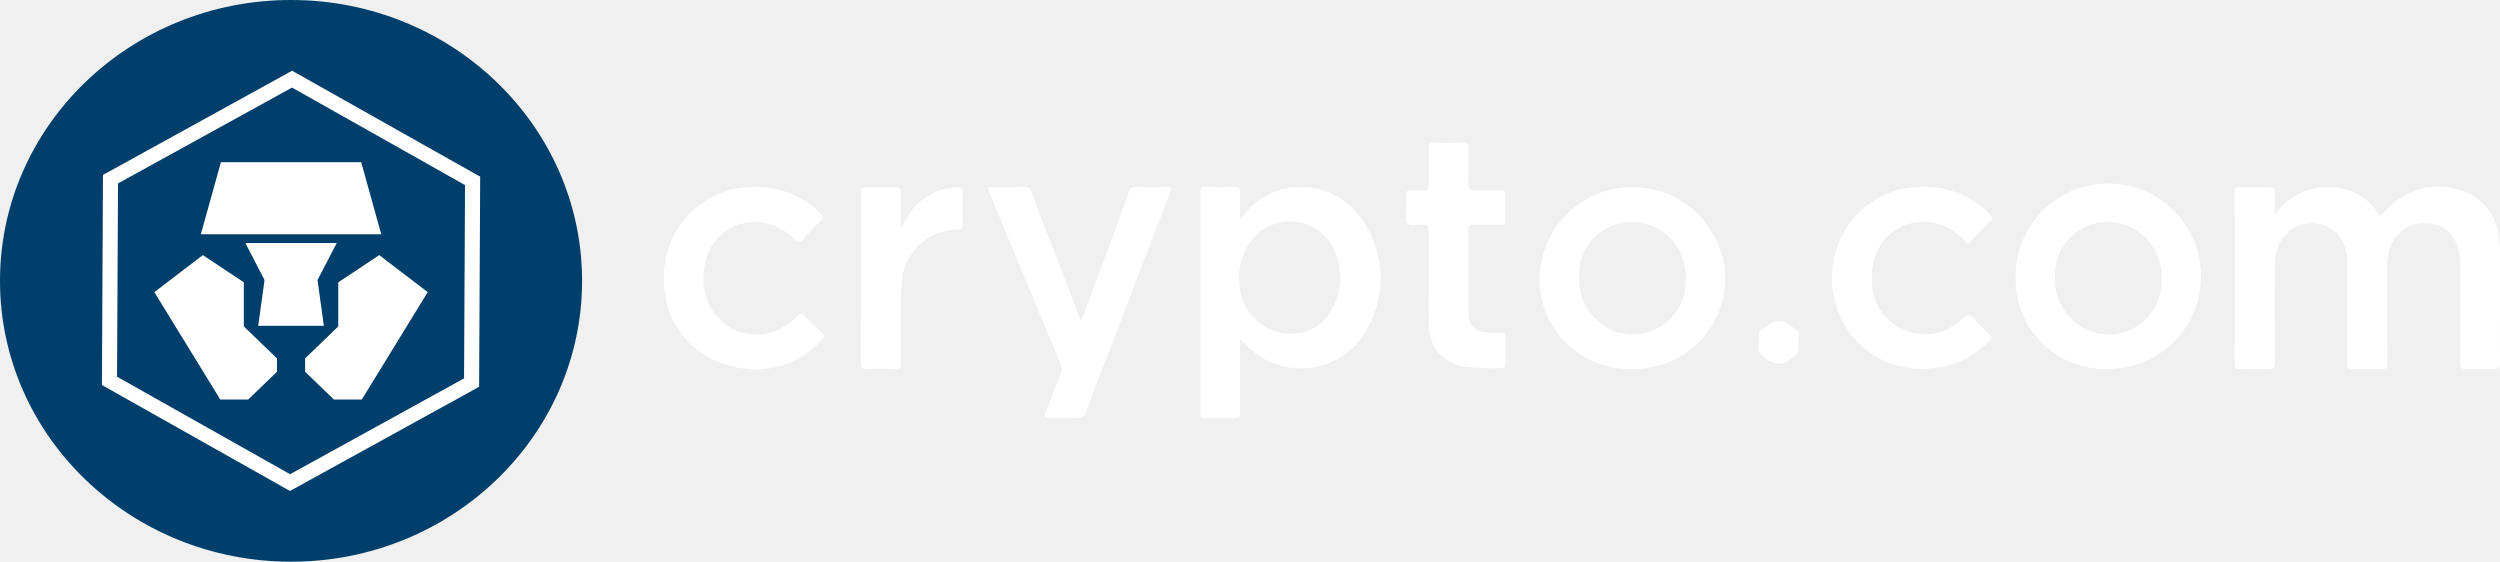
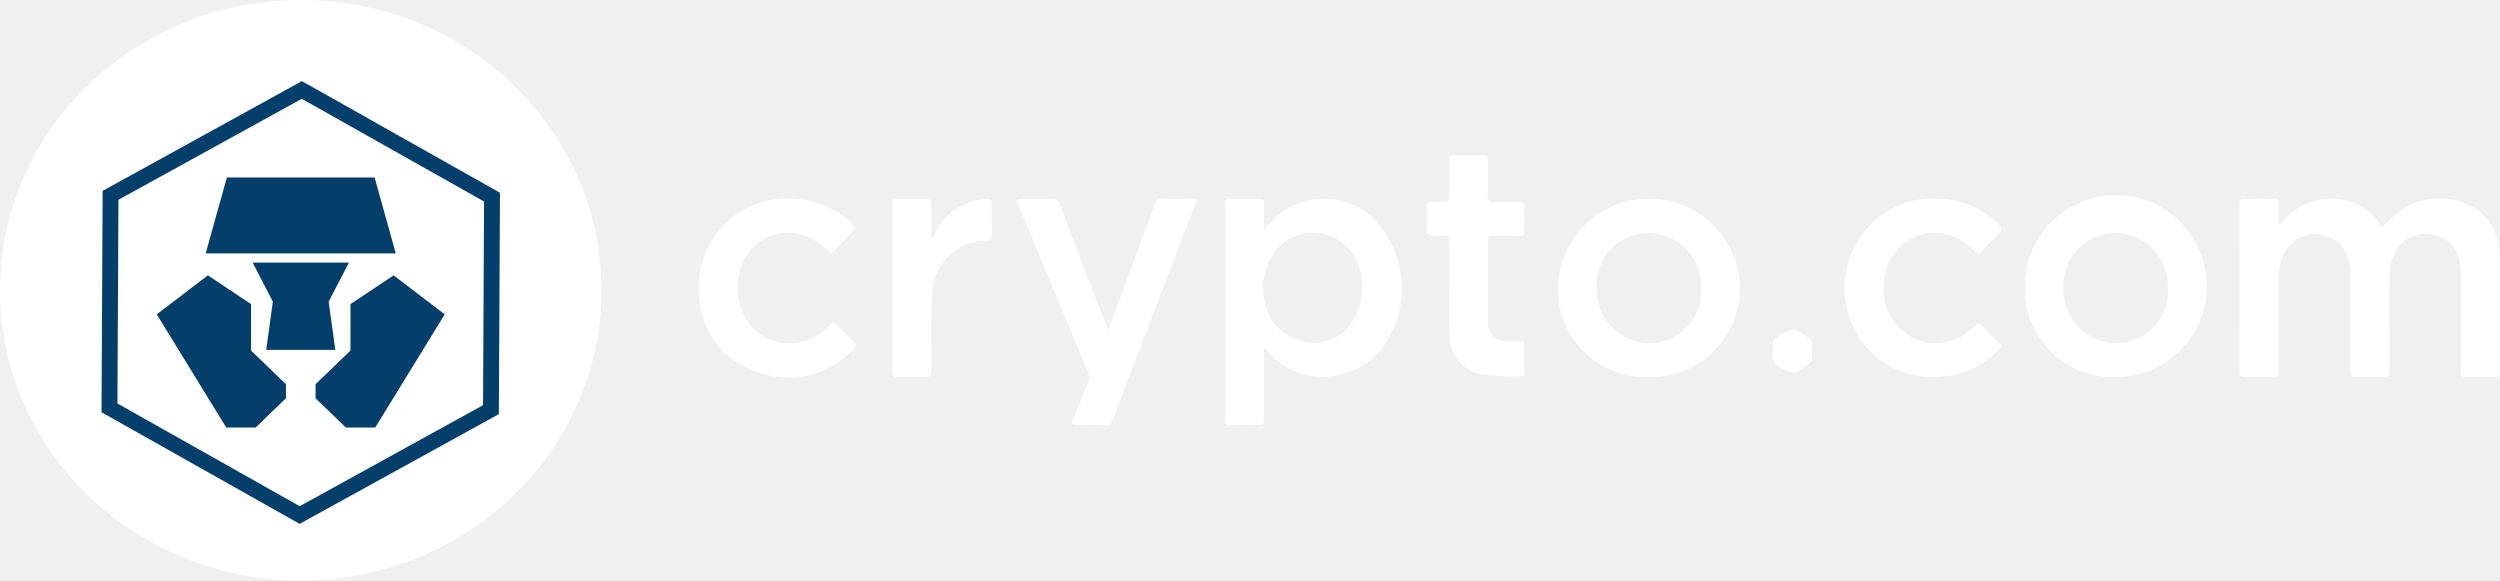
- <svg xmlns="http://www.w3.org/2000/svg" width="206.141" height="46.316" viewBox="0 0 206.141 46.316">
-   <g id="Group_65810" data-name="Group 65810" transform="translate(-4171.849 -237.461)">
+ <svg xmlns="http://www.w3.org/2000/svg" width="224.448" height="52.109" viewBox="0 0 224.448 52.109">
+   <g id="Group_65787" data-name="Group 65787" transform="translate(-4168.847 -233.461)">
    <g id="Layer_1" data-name="Layer 1" transform="translate(4171.849 237.461)">
      <g id="Group_65785" data-name="Group 65785">
-         <ellipse id="Ellipse_13268" data-name="Ellipse 13268" cx="23.998" cy="23.158" rx="23.998" ry="23.158" fill="#003f6b" />
-         <g id="Group_65784" data-name="Group 65784" transform="translate(12.73 13.374)">
-           <path id="Path_183344" data-name="Path 183344" d="M4197.652,252.226h-14.876l1.656-5.94H4196Z" transform="translate(-4178.946 -246.286)" fill="#fff" />
-           <path id="Path_183345" data-name="Path 183345" d="M4191.152,253.734l.518,3.776h-5.408l.518-3.776-1.581-3.053h7.536Z" transform="translate(-4177.698 -244.02)" fill="#fff" />
-           <g id="Group_65783" data-name="Group 65783" transform="translate(0 7.661)">
-             <path id="Path_183346" data-name="Path 183346" d="M4184.247,251.341l-4,3.053,5.437,8.855h2.3l2.373-2.29v-1.1l-2.732-2.637v-3.636Z" transform="translate(-4180.249 -251.341)" fill="#fff" />
-             <path id="Path_183347" data-name="Path 183347" d="M4194.561,251.341l4,3.053-5.437,8.855h-2.3l-2.373-2.29v-1.1l2.733-2.637v-3.636Z" transform="translate(-4176.022 -251.341)" fill="#fff" />
+         <ellipse id="Ellipse_13268" data-name="Ellipse 13268" cx="27" cy="26.055" rx="27" ry="26.055" transform="translate(-3.002 -4)" fill="#fff" />
+         <g id="Group_66286" data-name="Group 66286" transform="translate(-2.294 -2.549)">
+           <g id="Group_65784" data-name="Group 65784" transform="translate(13.366 14.483)">
+             <path id="Path_183344" data-name="Path 183344" d="M4199.841,253.1h-17.065l1.9-6.814h13.265Z" transform="translate(-4178.383 -246.286)" fill="#043f6b" />
+             <path id="Path_183345" data-name="Path 183345" d="M4192.028,254.184l.594,4.332h-6.2l.594-4.332-1.814-3.5h8.645Z" transform="translate(-4176.594 -243.04)" fill="#043f6b" />
+             <g id="Group_65783" data-name="Group 65783" transform="translate(0 8.788)">
+               <path id="Path_183346" data-name="Path 183346" d="M4184.836,251.341l-4.587,3.5L4186.485,265h2.64l2.722-2.627v-1.258l-3.134-3.025V253.92Z" transform="translate(-4180.249 -251.341)" fill="#043f6b" />
+               <path id="Path_183347" data-name="Path 183347" d="M4195.46,251.341l4.587,3.5L4193.811,265h-2.64l-2.722-2.627v-1.258l3.135-3.025V253.92Z" transform="translate(-4174.194 -251.341)" fill="#043f6b" />
+             </g>
          </g>
+           <path id="Path_183348" data-name="Path 183348" d="M4195.182,281.06l-.355-.2-17.431-9.822.1-19.875,17.888-9.853.354.2,17.432,9.822-.1,19.875Zm-16.357-10.808,16.366,9.221,16.458-9.068.091-18.286-16.365-9.221-16.458,9.066Z" transform="translate(-4168.99 -235.479)" fill="#043f6b" />
        </g>
-         <path id="Path_183348" data-name="Path 183348" d="M4192.9,275.961l-.31-.174-15.195-8.562.086-17.326,15.594-8.59.309.174,15.2,8.562-.088,17.326Zm-14.259-9.421,14.267,8.038,14.347-7.9.08-15.941-14.266-8.038-14.347,7.9Z" transform="translate(-4168.99 -235.477)" fill="#fff" />
      </g>
    </g>
-     <g id="Layer_3" data-name="Layer 3" transform="translate(4226.589 249.22)">
+     <g id="Layer_3" data-name="Layer 3" transform="translate(4231.589 247.39)">
      <g id="Group_65786" data-name="Group 65786">
-         <path id="Path_183349" data-name="Path 183349" d="M4296.744,249.913c2.458-3.322,7.129-2.8,8.638.159.288-.276.571-.556.864-.826a5.723,5.723,0,0,1,6.124-1.229,4.362,4.362,0,0,1,2.827,3.672,7.518,7.518,0,0,1,.112,1.42c0,3.005-.009,6.01.008,9.014,0,.4-.1.543-.518.524-.753-.032-1.511-.03-2.266,0-.4.015-.5-.126-.5-.5.014-2.643.007-5.286.007-7.93a5.773,5.773,0,0,0-.171-1.461,2.621,2.621,0,0,0-2.312-2.1,2.914,2.914,0,0,0-3.142,1.62,4.251,4.251,0,0,0-.389,1.861c0,2.676-.007,5.353.01,8.029,0,.392-.11.5-.5.491-.771-.029-1.544-.027-2.316,0-.386.014-.5-.1-.5-.5.017-2.691.008-5.384.01-8.077a3.712,3.712,0,0,0-.773-2.532,2.971,2.971,0,0,0-4.689.5,4.24,4.24,0,0,0-.531,2.22c0,2.594-.01,5.189.012,7.782,0,.458-.1.641-.591.614-.752-.041-1.509-.023-2.265,0-.321.008-.459-.055-.458-.426q.018-7.092,0-14.185c0-.291.069-.408.38-.4.838.018,1.676.02,2.513,0,.337-.008.421.127.412.436C4296.731,248.682,4296.744,249.3,4296.744,249.913Z" transform="translate(-4163.917 -243.982)" fill="#fff" />
-         <path id="Path_183350" data-name="Path 183350" d="M4240.426,250.29c.4-.435.67-.783.989-1.084a6.047,6.047,0,0,1,8.193.055,8.466,8.466,0,0,1,.693,11.032,6.235,6.235,0,0,1-9.507.209c-.081-.1-.165-.192-.257-.3-.178.194-.107.382-.107.549-.006,1.806-.018,3.613.006,5.419,0,.423-.131.527-.53.512-.771-.029-1.544-.02-2.315,0-.31.006-.458-.079-.432-.415.023-.311,0-.624,0-.937V248.285c0-.649,0-.65.631-.65.739,0,1.479.012,2.217-.006.315-.006.434.086.423.418C4240.409,248.747,4240.426,249.451,4240.426,250.29Zm4.132,9.467a3.83,3.83,0,0,0,2.8-1.128,5.308,5.308,0,0,0,.62-6.21,4.005,4.005,0,0,0-6.745-.18,5.117,5.117,0,0,0-.808,3.754A4.252,4.252,0,0,0,4244.558,259.757Z" transform="translate(-4192.927 -243.979)" fill="#fff" />
-         <path id="Path_183351" data-name="Path 183351" d="M4270.931,255.137a7.5,7.5,0,0,1-7.685,7.5,7.4,7.4,0,0,1-7.63-7.474,7.659,7.659,0,0,1,15.315-.021Zm-7.714-4.625a4.339,4.339,0,0,0-4.324,4.622,4.486,4.486,0,0,0,4.392,4.663,4.381,4.381,0,0,0,4.383-4.633A4.473,4.473,0,0,0,4263.217,250.512Z" transform="translate(-4183.412 -243.976)" fill="#fff" />
-         <path id="Path_183352" data-name="Path 183352" d="M4281.521,255.2a7.646,7.646,0,1,1,7.6,7.438A7.39,7.39,0,0,1,4281.521,255.2Zm7.574-4.683a4.343,4.343,0,0,0-4.322,4.625,4.489,4.489,0,0,0,4.4,4.66,4.374,4.374,0,0,0,4.377-4.636A4.47,4.47,0,0,0,4289.1,250.512Z" transform="translate(-4170.06 -243.976)" fill="#fff" />
-         <path id="Path_183353" data-name="Path 183353" d="M4233.343,258.577q.712-1.928,1.423-3.854c.817-2.213,1.64-4.424,2.445-6.641a.554.554,0,0,1,.627-.455c.82.03,1.642.029,2.461,0,.417-.014.458.094.315.465q-2.581,6.7-5.138,13.4c-.6,1.576-1.219,3.148-1.8,4.731a.593.593,0,0,1-.678.458c-.8-.027-1.609-.02-2.414,0-.341.006-.39-.1-.265-.4.425-1.047.818-2.108,1.255-3.151a1.159,1.159,0,0,0-.015-.98q-2.909-6.96-5.8-13.931c-.24-.582-.24-.582.371-.583.788,0,1.576.023,2.364-.009a.618.618,0,0,1,.712.479c1.268,3.34,2.555,6.671,3.838,10,.059.152.119.3.18.45Z" transform="translate(-4198.877 -243.98)" fill="#fff" />
-         <path id="Path_183354" data-name="Path 183354" d="M4274.818,255.153a4.409,4.409,0,0,0,3.4,4.531,4.468,4.468,0,0,0,4.156-1.259c.395-.371.576-.264.864.061.414.465.856.906,1.3,1.346.165.164.167.271,0,.441a7.223,7.223,0,0,1-4.85,2.32,7.355,7.355,0,0,1-6.661-2.866,7.714,7.714,0,0,1-.5-8.4,7.451,7.451,0,0,1,7.312-3.663,7.372,7.372,0,0,1,4.662,2.181c.246.25.31.423.01.7-.531.49-1.026,1.018-1.51,1.553-.208.23-.329.22-.535,0a4.584,4.584,0,0,0-3.567-1.588,4.2,4.2,0,0,0-3.964,3.422A5.611,5.611,0,0,0,4274.818,255.153Z" transform="translate(-4175.209 -243.981)" fill="#fff" />
-         <path id="Path_183355" data-name="Path 183355" d="M4207.972,255.158a7.4,7.4,0,0,1,8.235-7.489,7.253,7.253,0,0,1,4.612,2.069c.279.273.318.438.012.729-.5.474-.951,1-1.4,1.517-.213.245-.344.292-.6.032a4.76,4.76,0,0,0-2.969-1.49,4.2,4.2,0,0,0-4.547,3.66,5.2,5.2,0,0,0,.208,2.667,4.273,4.273,0,0,0,6.4,2.256,5.506,5.506,0,0,0,1.115-.887c.166-.176.286-.215.476-.018q.754.777,1.545,1.52c.2.183.151.291-.01.462a7.309,7.309,0,0,1-7.822,2.114,6.99,6.99,0,0,1-5.159-5.869A6.476,6.476,0,0,1,4207.972,255.158Z" transform="translate(-4207.971 -243.973)" fill="#fff" />
-         <path id="Path_183356" data-name="Path 183356" d="M4250.233,256.365c0-1.3-.013-2.593.007-3.89.007-.394-.124-.547-.507-.49a.181.181,0,0,1-.05,0c-.419-.033-.957.183-1.228-.1-.246-.258-.059-.783-.071-1.19s.007-.79-.007-1.182c-.01-.256.086-.355.341-.344.329.014.659-.02.985.009.4.035.55-.092.538-.514-.029-.968.007-1.938-.018-2.907-.009-.394.086-.555.515-.536.77.033,1.542.024,2.314,0,.339-.011.457.091.449.441-.021.968.027,1.938-.021,2.905-.026.527.162.638.64.611.687-.036,1.379,0,2.069-.014.277,0,.373.092.366.37q-.022,1.059,0,2.119c.006.264-.1.336-.346.333-.771-.011-1.544.006-2.315-.008-.294-.006-.4.085-.4.391.011,2.3-.008,4.6.012,6.9a1.516,1.516,0,0,0,1.629,1.6c.377.011.756.011,1.134,0,.21-.006.289.077.288.288-.007.788,0,1.576,0,2.364,0,.167-.026.288-.237.283a17.43,17.43,0,0,1-3.291-.136,3.3,3.3,0,0,1-2.755-3.311c-.052-1.328-.01-2.658-.01-3.989Z" transform="translate(-4187.169 -245.22)" fill="#fff" />
-         <path id="Path_183357" data-name="Path 183357" d="M4222.03,250.929c.185-.121.222-.323.311-.485a4.879,4.879,0,0,1,4.228-2.784c.365-.017.526.067.511.479-.033.87-.018,1.741-.006,2.611,0,.264-.062.364-.352.38a4.666,4.666,0,0,0-4.687,4.724c-.142,2.067-.051,4.136-.06,6.2,0,.456-.128.6-.58.573a20.6,20.6,0,0,0-2.119,0c-.441.023-.576-.1-.574-.562.018-4.614.01-9.228.01-13.842,0-.082.007-.165,0-.246-.026-.238.085-.318.313-.315.87.006,1.741.011,2.611,0,.32,0,.329.182.329.414q-.007,1.182,0,2.364A.766.766,0,0,0,4222.03,250.929Z" transform="translate(-4202.439 -243.963)" fill="#fff" />
-         <path id="Path_183358" data-name="Path 183358" d="M4270.842,256.7c-.086.35.156.774-.159,1-.46.326-.947.8-1.491.776a2.626,2.626,0,0,1-1.478-.808c-.337-.3-.108-.838-.133-1.268-.012-.232-.12-.533.124-.688.48-.306.955-.77,1.5-.788s1.033.453,1.49.783C4271.011,255.933,4270.739,256.381,4270.842,256.7Z" transform="translate(-4177.272 -240.222)" fill="#fff" />
+         <path id="Path_183349" data-name="Path 183349" d="M4296.969,250.069c2.625-3.548,7.614-2.993,9.226.17.307-.295.61-.594.923-.882a6.113,6.113,0,0,1,6.541-1.313,4.659,4.659,0,0,1,3.02,3.922,8.051,8.051,0,0,1,.12,1.517c0,3.21-.01,6.419.008,9.627,0,.432-.108.579-.553.56-.805-.034-1.614-.032-2.42,0-.425.016-.532-.134-.53-.539.015-2.823.008-5.646.008-8.47a6.173,6.173,0,0,0-.183-1.56,2.8,2.8,0,0,0-2.47-2.248,3.113,3.113,0,0,0-3.356,1.73,4.548,4.548,0,0,0-.416,1.988c0,2.858-.008,5.717.011,8.575,0,.419-.118.539-.529.524-.824-.031-1.65-.029-2.474,0-.413.015-.54-.112-.538-.533.018-2.875.009-5.751.01-8.627a3.963,3.963,0,0,0-.826-2.7,3.173,3.173,0,0,0-5.009.529,4.526,4.526,0,0,0-.566,2.371c0,2.771-.011,5.542.012,8.311,0,.489-.1.685-.631.656-.8-.044-1.612-.024-2.419,0-.343.008-.491-.058-.489-.455q.02-7.575,0-15.15c0-.311.074-.435.406-.429.9.019,1.79.021,2.684,0,.36-.008.45.136.44.466C4296.955,248.755,4296.969,249.412,4296.969,250.069Z" transform="translate(-4155.101 -243.734)" fill="#fff" />
+         <path id="Path_183350" data-name="Path 183350" d="M4240.648,250.471c.424-.465.716-.837,1.057-1.157a6.459,6.459,0,0,1,8.751.058,9.042,9.042,0,0,1,.741,11.783c-2.452,2.978-7.425,3.511-10.154.223-.087-.1-.176-.206-.274-.319-.19.207-.115.408-.115.586-.006,1.929-.019,3.859.006,5.788,0,.452-.14.563-.566.547-.824-.031-1.649-.021-2.473,0-.331.006-.489-.084-.461-.444.025-.332,0-.667,0-1v-18.2c0-.693,0-.694.674-.694.79,0,1.581.013,2.368-.006.337-.006.463.092.452.447C4240.63,248.824,4240.648,249.575,4240.648,250.471Zm4.413,10.111a4.09,4.09,0,0,0,2.987-1.2,5.67,5.67,0,0,0,.663-6.633,4.278,4.278,0,0,0-7.2-.193,5.466,5.466,0,0,0-.862,4.009A4.542,4.542,0,0,0,4245.061,260.583Z" transform="translate(-4189.917 -243.73)" fill="#fff" />
+         <path id="Path_183351" data-name="Path 183351" d="M4271.974,255.648a8.008,8.008,0,0,1-8.208,8.006,7.9,7.9,0,0,1-8.149-7.983,8.18,8.18,0,0,1,16.357-.023Zm-8.239-4.94a4.634,4.634,0,0,0-4.618,4.937,4.79,4.79,0,0,0,4.69,4.98,4.679,4.679,0,0,0,4.681-4.948A4.778,4.778,0,0,0,4263.734,250.708Z" transform="translate(-4178.498 -243.727)" fill="#fff" />
+         <path id="Path_183352" data-name="Path 183352" d="M4281.521,255.71a8.167,8.167,0,1,1,8.113,7.944A7.893,7.893,0,0,1,4281.521,255.71Zm8.09-5a4.639,4.639,0,0,0-4.617,4.94,4.8,4.8,0,0,0,4.7,4.977,4.672,4.672,0,0,0,4.675-4.951A4.774,4.774,0,0,0,4289.611,250.708Z" transform="translate(-4162.473 -243.727)" fill="#fff" />
+         <path id="Path_183353" data-name="Path 183353" d="M4233.869,259.322q.76-2.059,1.52-4.116c.873-2.363,1.751-4.725,2.612-7.093a.592.592,0,0,1,.67-.486c.876.032,1.753.031,2.628,0,.445-.015.489.1.337.5q-2.757,7.153-5.488,14.315c-.644,1.683-1.3,3.362-1.922,5.053a.633.633,0,0,1-.724.489c-.858-.029-1.719-.021-2.578,0-.364.006-.417-.1-.283-.427.454-1.118.874-2.251,1.34-3.365a1.237,1.237,0,0,0-.016-1.047q-3.107-7.434-6.192-14.88c-.256-.622-.256-.622.4-.623.842,0,1.684.024,2.525-.01a.66.66,0,0,1,.76.511q2.031,5.351,4.1,10.686c.063.162.127.32.192.481Z" transform="translate(-4197.057 -243.732)" fill="#fff" />
+         <path id="Path_183354" data-name="Path 183354" d="M4275.042,255.665a4.709,4.709,0,0,0,3.636,4.84,4.772,4.772,0,0,0,4.438-1.345c.421-.4.615-.282.923.065.442.5.915.968,1.389,1.437.176.175.178.29,0,.471a7.714,7.714,0,0,1-5.18,2.478,7.855,7.855,0,0,1-7.114-3.061,8.238,8.238,0,0,1-.529-8.969,7.958,7.958,0,0,1,7.81-3.912A7.875,7.875,0,0,1,4285.4,250c.263.267.331.452.011.748-.567.523-1.1,1.088-1.612,1.659-.223.246-.351.235-.571,0a4.9,4.9,0,0,0-3.81-1.7,4.487,4.487,0,0,0-4.234,3.655A6.007,6.007,0,0,0,4275.042,255.665Z" transform="translate(-4168.653 -243.733)" fill="#fff" />
+         <path id="Path_183355" data-name="Path 183355" d="M4207.972,255.67a7.9,7.9,0,0,1,8.8-8,7.746,7.746,0,0,1,4.926,2.209c.3.291.34.468.013.779-.531.507-1.016,1.065-1.5,1.62-.228.262-.367.312-.645.034a5.084,5.084,0,0,0-3.17-1.591,4.487,4.487,0,0,0-4.856,3.909,5.551,5.551,0,0,0,.222,2.849,4.564,4.564,0,0,0,6.831,2.41,5.881,5.881,0,0,0,1.191-.947c.177-.188.306-.23.508-.019q.806.83,1.65,1.623c.209.2.162.311-.01.494a7.806,7.806,0,0,1-8.354,2.258,7.467,7.467,0,0,1-5.511-6.269A6.981,6.981,0,0,1,4207.972,255.67Z" transform="translate(-4207.971 -243.724)" fill="#fff" />
+         <path id="Path_183356" data-name="Path 183356" d="M4250.362,257.123c0-1.384-.014-2.769.008-4.155.007-.421-.132-.584-.542-.523a.193.193,0,0,1-.053,0c-.448-.036-1.022.2-1.311-.107-.263-.275-.063-.837-.076-1.271s.008-.843-.007-1.262c-.011-.274.092-.379.364-.367.352.015.7-.021,1.052.01.425.037.587-.1.574-.549-.031-1.034.007-2.07-.019-3.1-.009-.421.092-.592.55-.573.822.036,1.647.026,2.471,0,.363-.011.488.1.479.471-.023,1.034.029,2.07-.023,3.1-.028.563.173.681.683.652.733-.039,1.473,0,2.21-.015.3,0,.4.1.391.395q-.023,1.131,0,2.263c.006.282-.1.359-.369.356-.823-.011-1.649.006-2.472-.008-.314-.007-.433.091-.431.418.012,2.455-.008,4.911.013,7.365a1.619,1.619,0,0,0,1.74,1.7c.4.011.808.011,1.211,0,.225-.006.309.083.307.308-.008.842,0,1.683,0,2.525,0,.178-.028.308-.253.3a18.619,18.619,0,0,1-3.515-.146,3.523,3.523,0,0,1-2.942-3.537c-.056-1.418-.011-2.839-.011-4.26Z" transform="translate(-4183.006 -245.22)" fill="#fff" />
+         <path id="Path_183357" data-name="Path 183357" d="M4222.257,251.152c.2-.129.237-.345.332-.518a5.212,5.212,0,0,1,4.516-2.973c.39-.018.562.071.545.511-.036.929-.02,1.86-.006,2.789,0,.282-.067.388-.375.406a4.984,4.984,0,0,0-5.006,5.045c-.152,2.208-.055,4.417-.064,6.625,0,.487-.137.636-.619.612a22.006,22.006,0,0,0-2.263,0c-.471.024-.615-.107-.613-.6.019-4.929.011-9.856.011-14.784,0-.087.008-.176,0-.262-.028-.254.091-.34.334-.337.93.006,1.86.011,2.789,0,.342,0,.351.194.351.442q-.007,1.262,0,2.525A.819.819,0,0,0,4222.257,251.152Z" transform="translate(-4201.332 -243.712)" fill="#fff" />
+         <path id="Path_183358" data-name="Path 183358" d="M4271.067,256.819c-.092.374.167.827-.17,1.063-.491.348-1.012.85-1.593.829a2.806,2.806,0,0,1-1.578-.863c-.36-.325-.116-.9-.142-1.355-.013-.248-.128-.57.132-.735.513-.327,1.02-.822,1.6-.842s1.1.484,1.592.837C4271.248,256,4270.958,256.481,4271.067,256.819Z" transform="translate(-4171.129 -239.222)" fill="#fff" />
      </g>
    </g>
  </g>
</svg>
